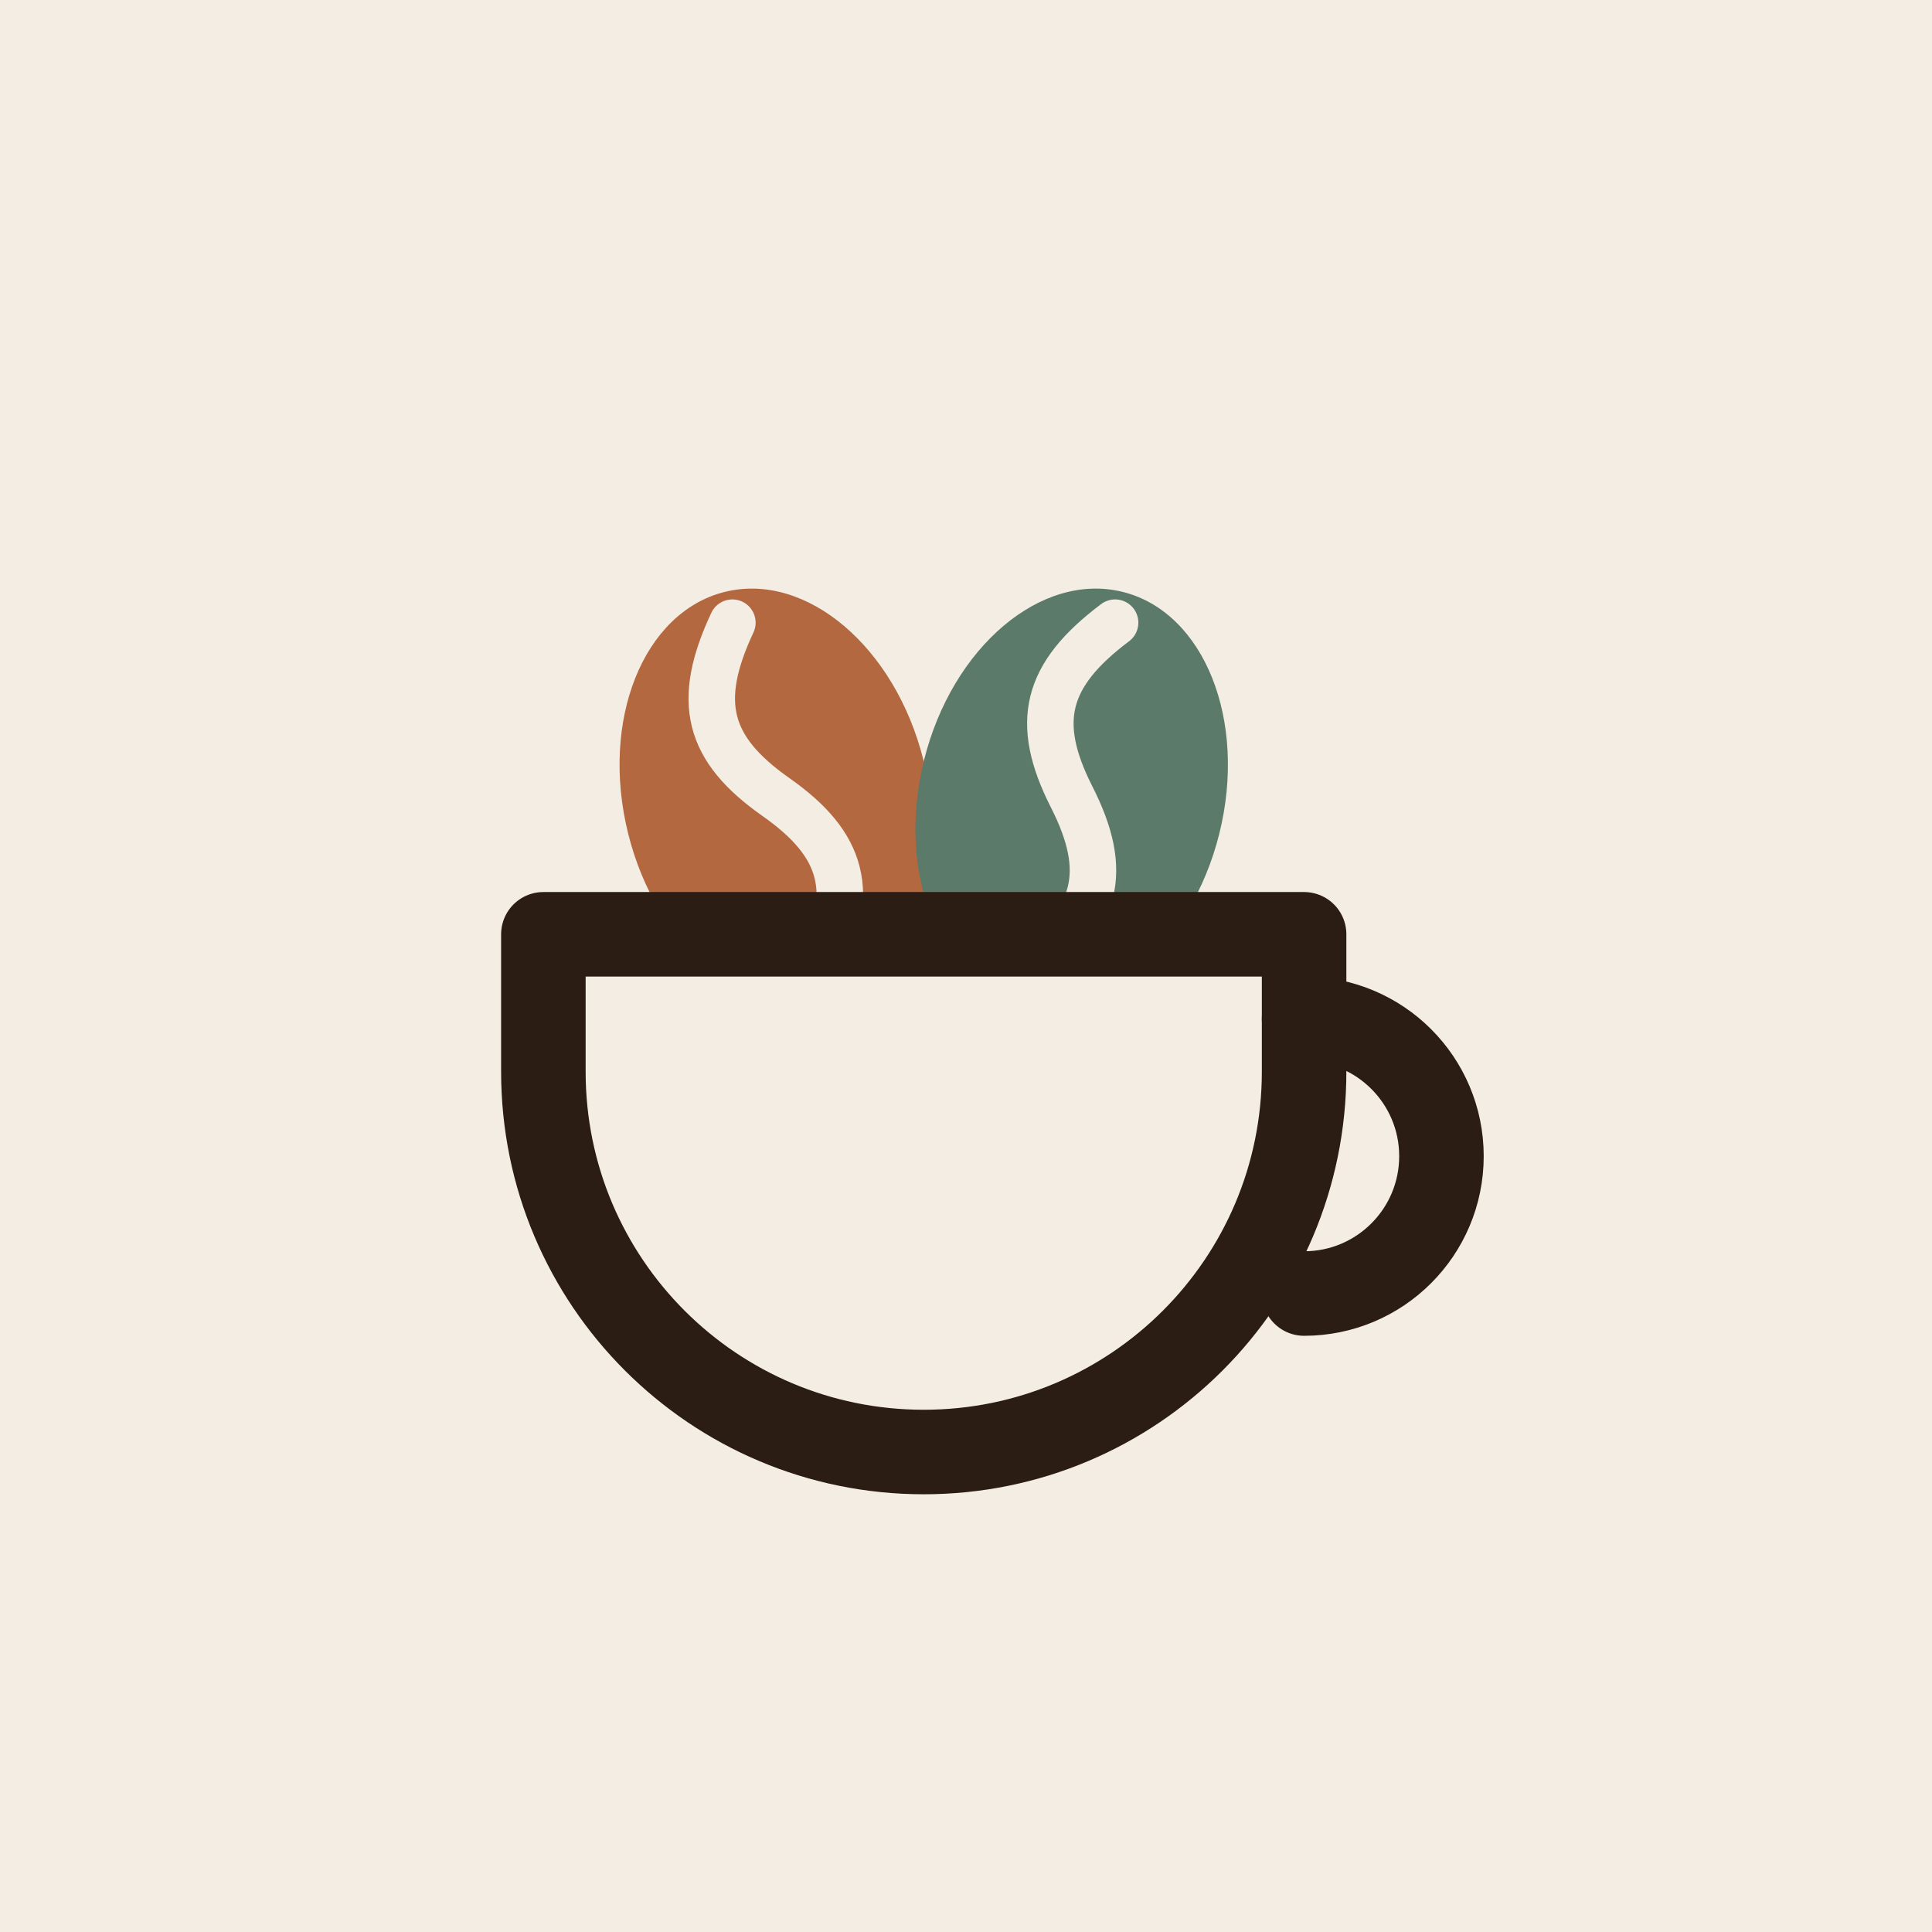
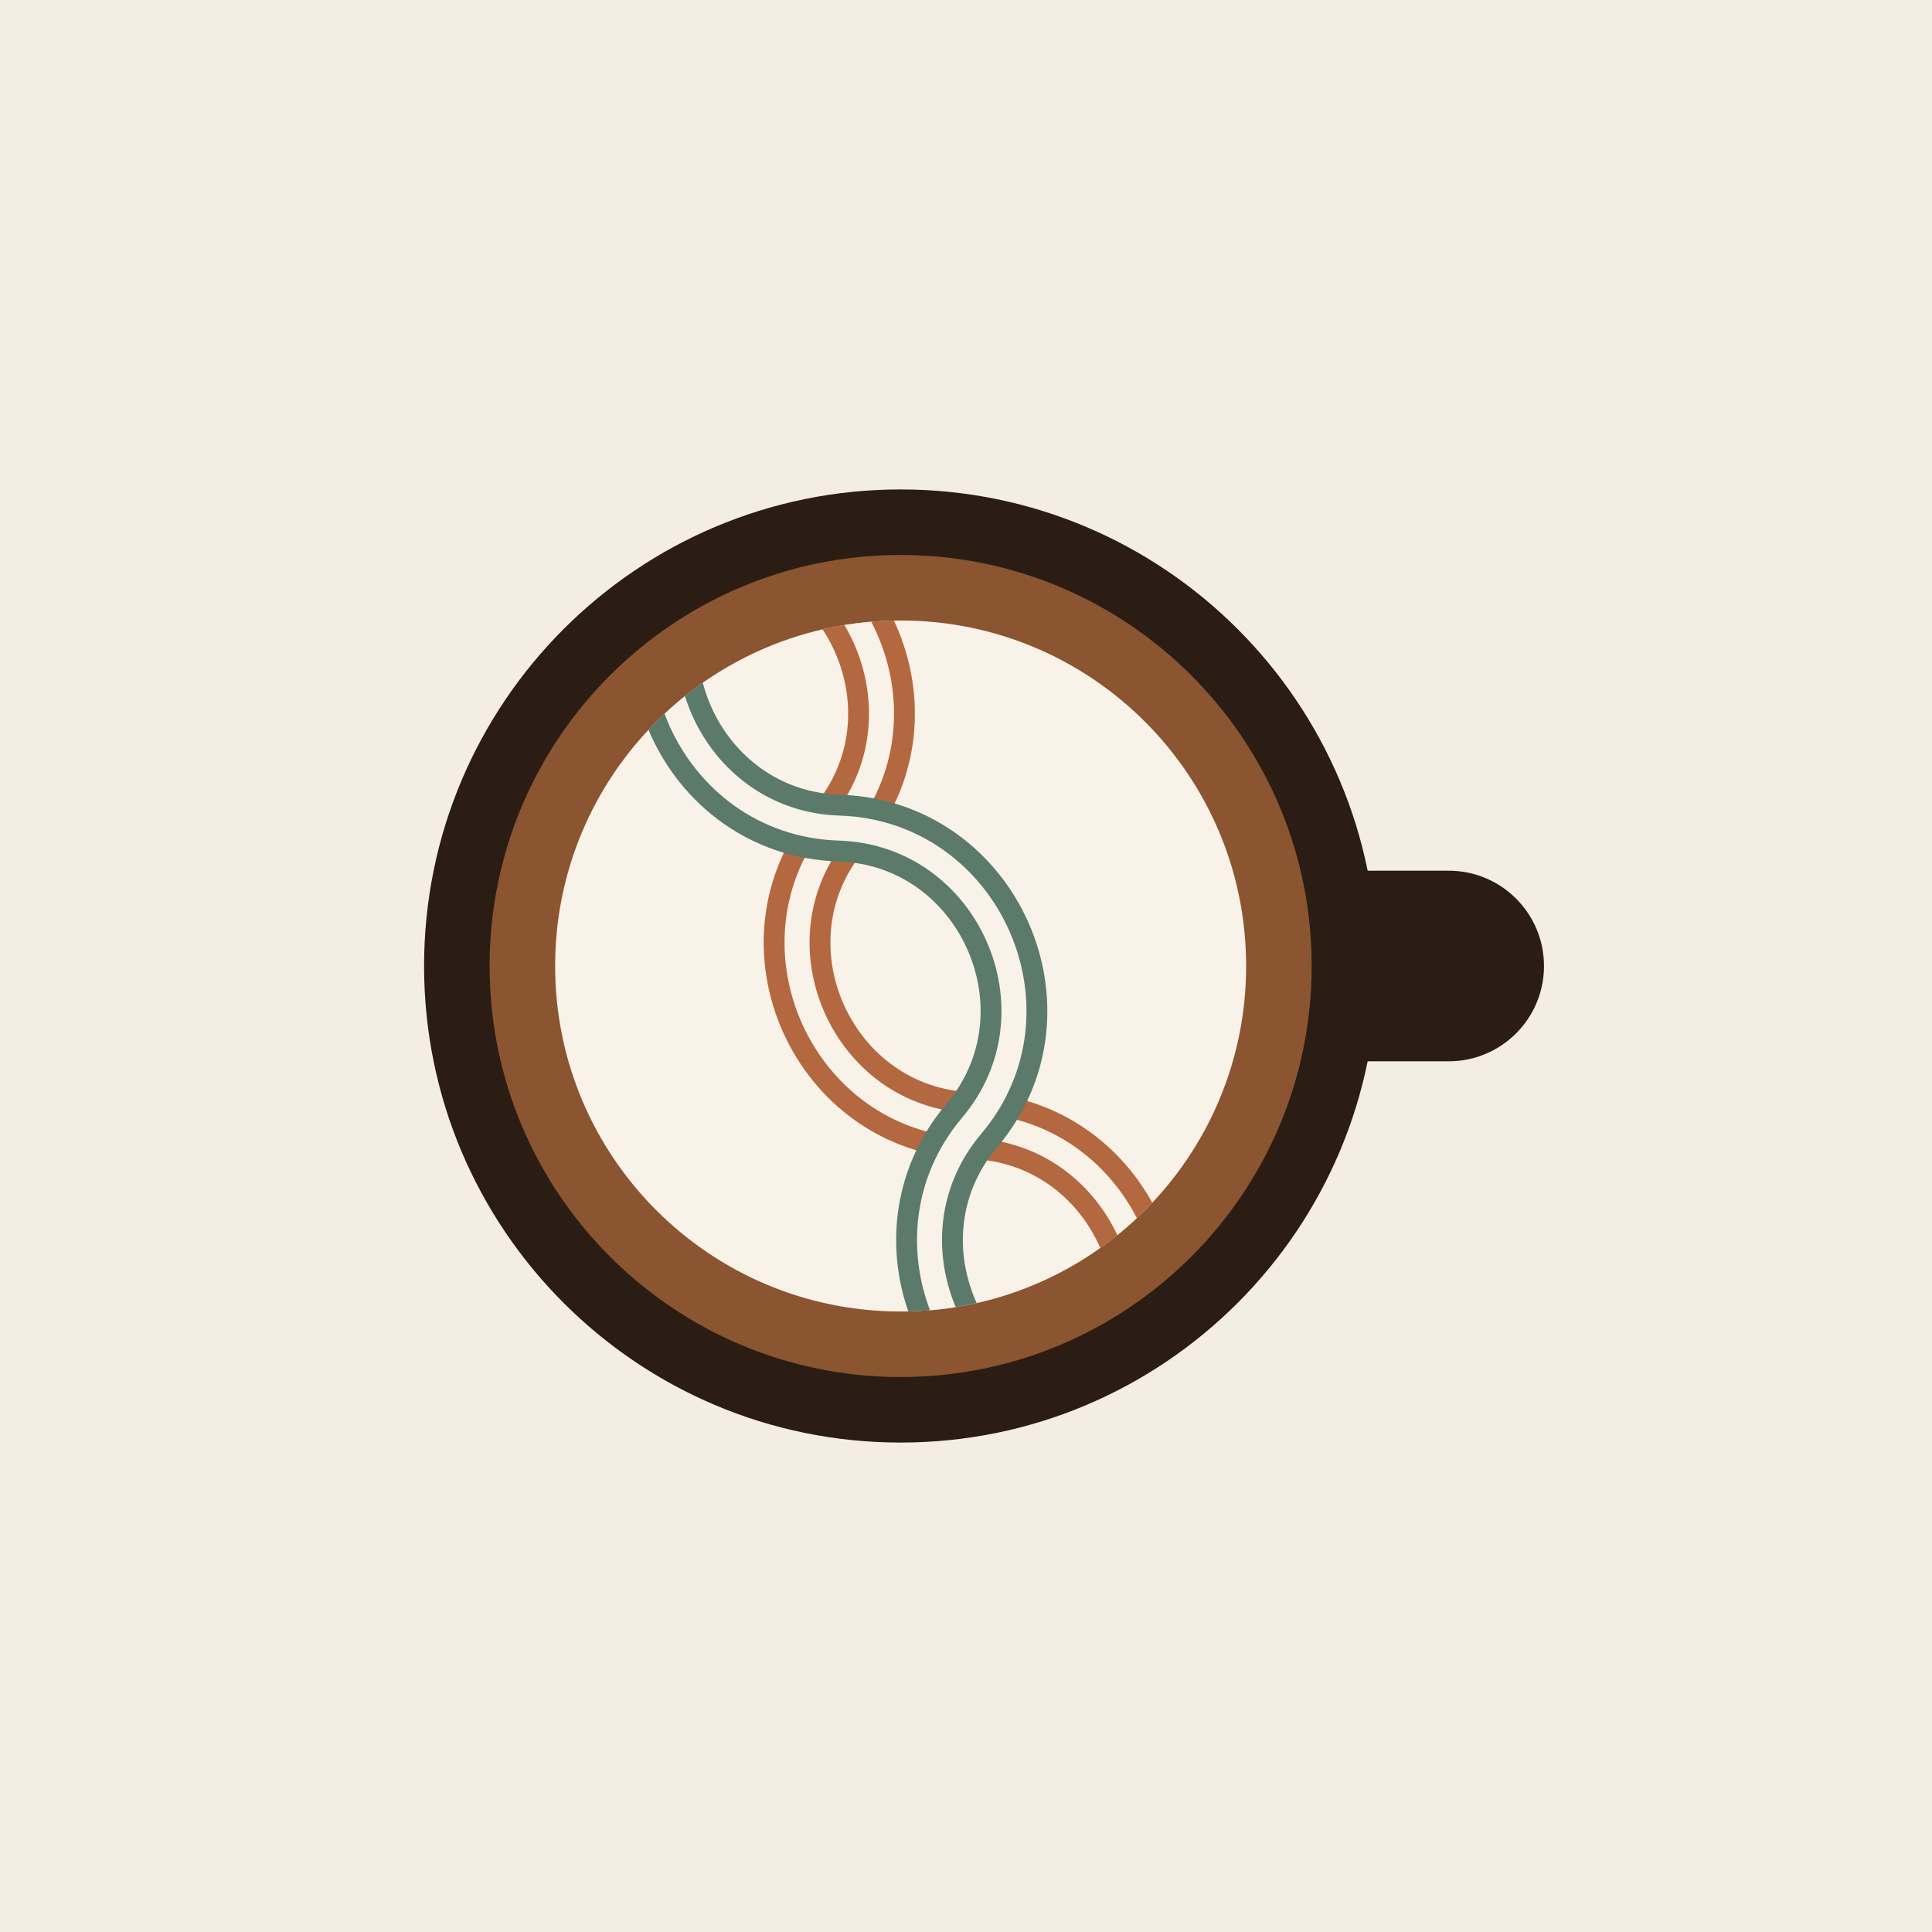
- <svg xmlns="http://www.w3.org/2000/svg" viewBox="0 0 64 64">
-   <rect width="64" height="64" fill="#f4ede3" />
-   <g transform="translate(9.6 9.6) scale(0.7)">
-     <g transform="rotate(-14 23 24)">
-       <ellipse cx="23" cy="24" rx="7.2" ry="10" fill="#b4683f" />
-       <path d="M23 15.5c-2.6 3.2-2.6 5.5 0 8.5s2.6 5.3 0 8.5" fill="none" stroke="#f4ede3" stroke-width="2.2" stroke-linecap="round" />
+ <svg xmlns="http://www.w3.org/2000/svg" viewBox="0 0 120 120">
+   <rect width="120" height="120" fill="#f4ede3" />
+   <g transform="translate(14.5 15.6) scale(0.74)">
+     <path d="M91 52 h11 a8 8 0 0 1 0 16 h-11 z" fill="#2b1d14" />
+     <circle cx="56" cy="60" r="40" fill="#2b1d14" />
+     <circle cx="56" cy="60" r="34.5" fill="#8a5530" />
+     <circle cx="56" cy="60" r="29" fill="#f8f2e8" />
+     <clipPath id="dd-foam">
+       <circle cx="56" cy="60" r="29" />
+     </clipPath>
+     <g clip-path="url(#dd-foam)" fill="none" stroke-linecap="round">
+       <g transform="rotate(-24 56 60)">
+         <path d="M56.00 20.00 C67.31 25.47 67.31 41.87 56.00 47.33 C44.70 52.80 44.70 69.20 56.00 74.67 C67.31 80.13 67.31 96.53 56.00 102.00" stroke="#b4683f" stroke-width="5.6" />
+         <path d="M56.00 20.00 C67.31 25.47 67.31 41.87 56.00 47.33 C44.70 52.80 44.70 69.20 56.00 74.67 C67.31 80.13 67.31 96.53 56.00 102.00" stroke="#f8f2e8" stroke-width="2.1" />
+         <path d="M56.00 20.00 C44.70 25.47 44.70 41.87 56.00 47.33 C67.31 52.80 67.31 69.20 56.00 74.67 C44.70 80.13 44.70 96.53 56.00 102.00" stroke="#5b7a6a" stroke-width="5.6" />
+         <path d="M56.00 20.00 C44.70 25.47 44.70 41.87 56.00 47.33 C67.31 52.80 67.31 69.20 56.00 74.67 C44.70 80.13 44.70 96.53 56.00 102.00" stroke="#f8f2e8" stroke-width="2.1" />
+       </g>
    </g>
-     <g transform="rotate(14 37 24)">
-       <ellipse cx="37" cy="24" rx="7.2" ry="10" fill="#5b7a6a" />
-       <path d="M37 15.5c-2.6 3.2-2.6 5.5 0 8.5s2.6 5.3 0 8.5" fill="none" stroke="#f4ede3" stroke-width="2.2" stroke-linecap="round" />
-     </g>
-     <path d="M12 30.5h36v6.5a18 18 0 0 1-18 18h0a18 18 0 0 1-18-18z" fill="#f4ede3" stroke="#2b1d14" stroke-width="4" stroke-linejoin="round" />
-     <path d="M48 34.5a6.5 6.5 0 0 1 0 13" fill="none" stroke="#2b1d14" stroke-width="4" stroke-linecap="round" />
  </g>
</svg>
